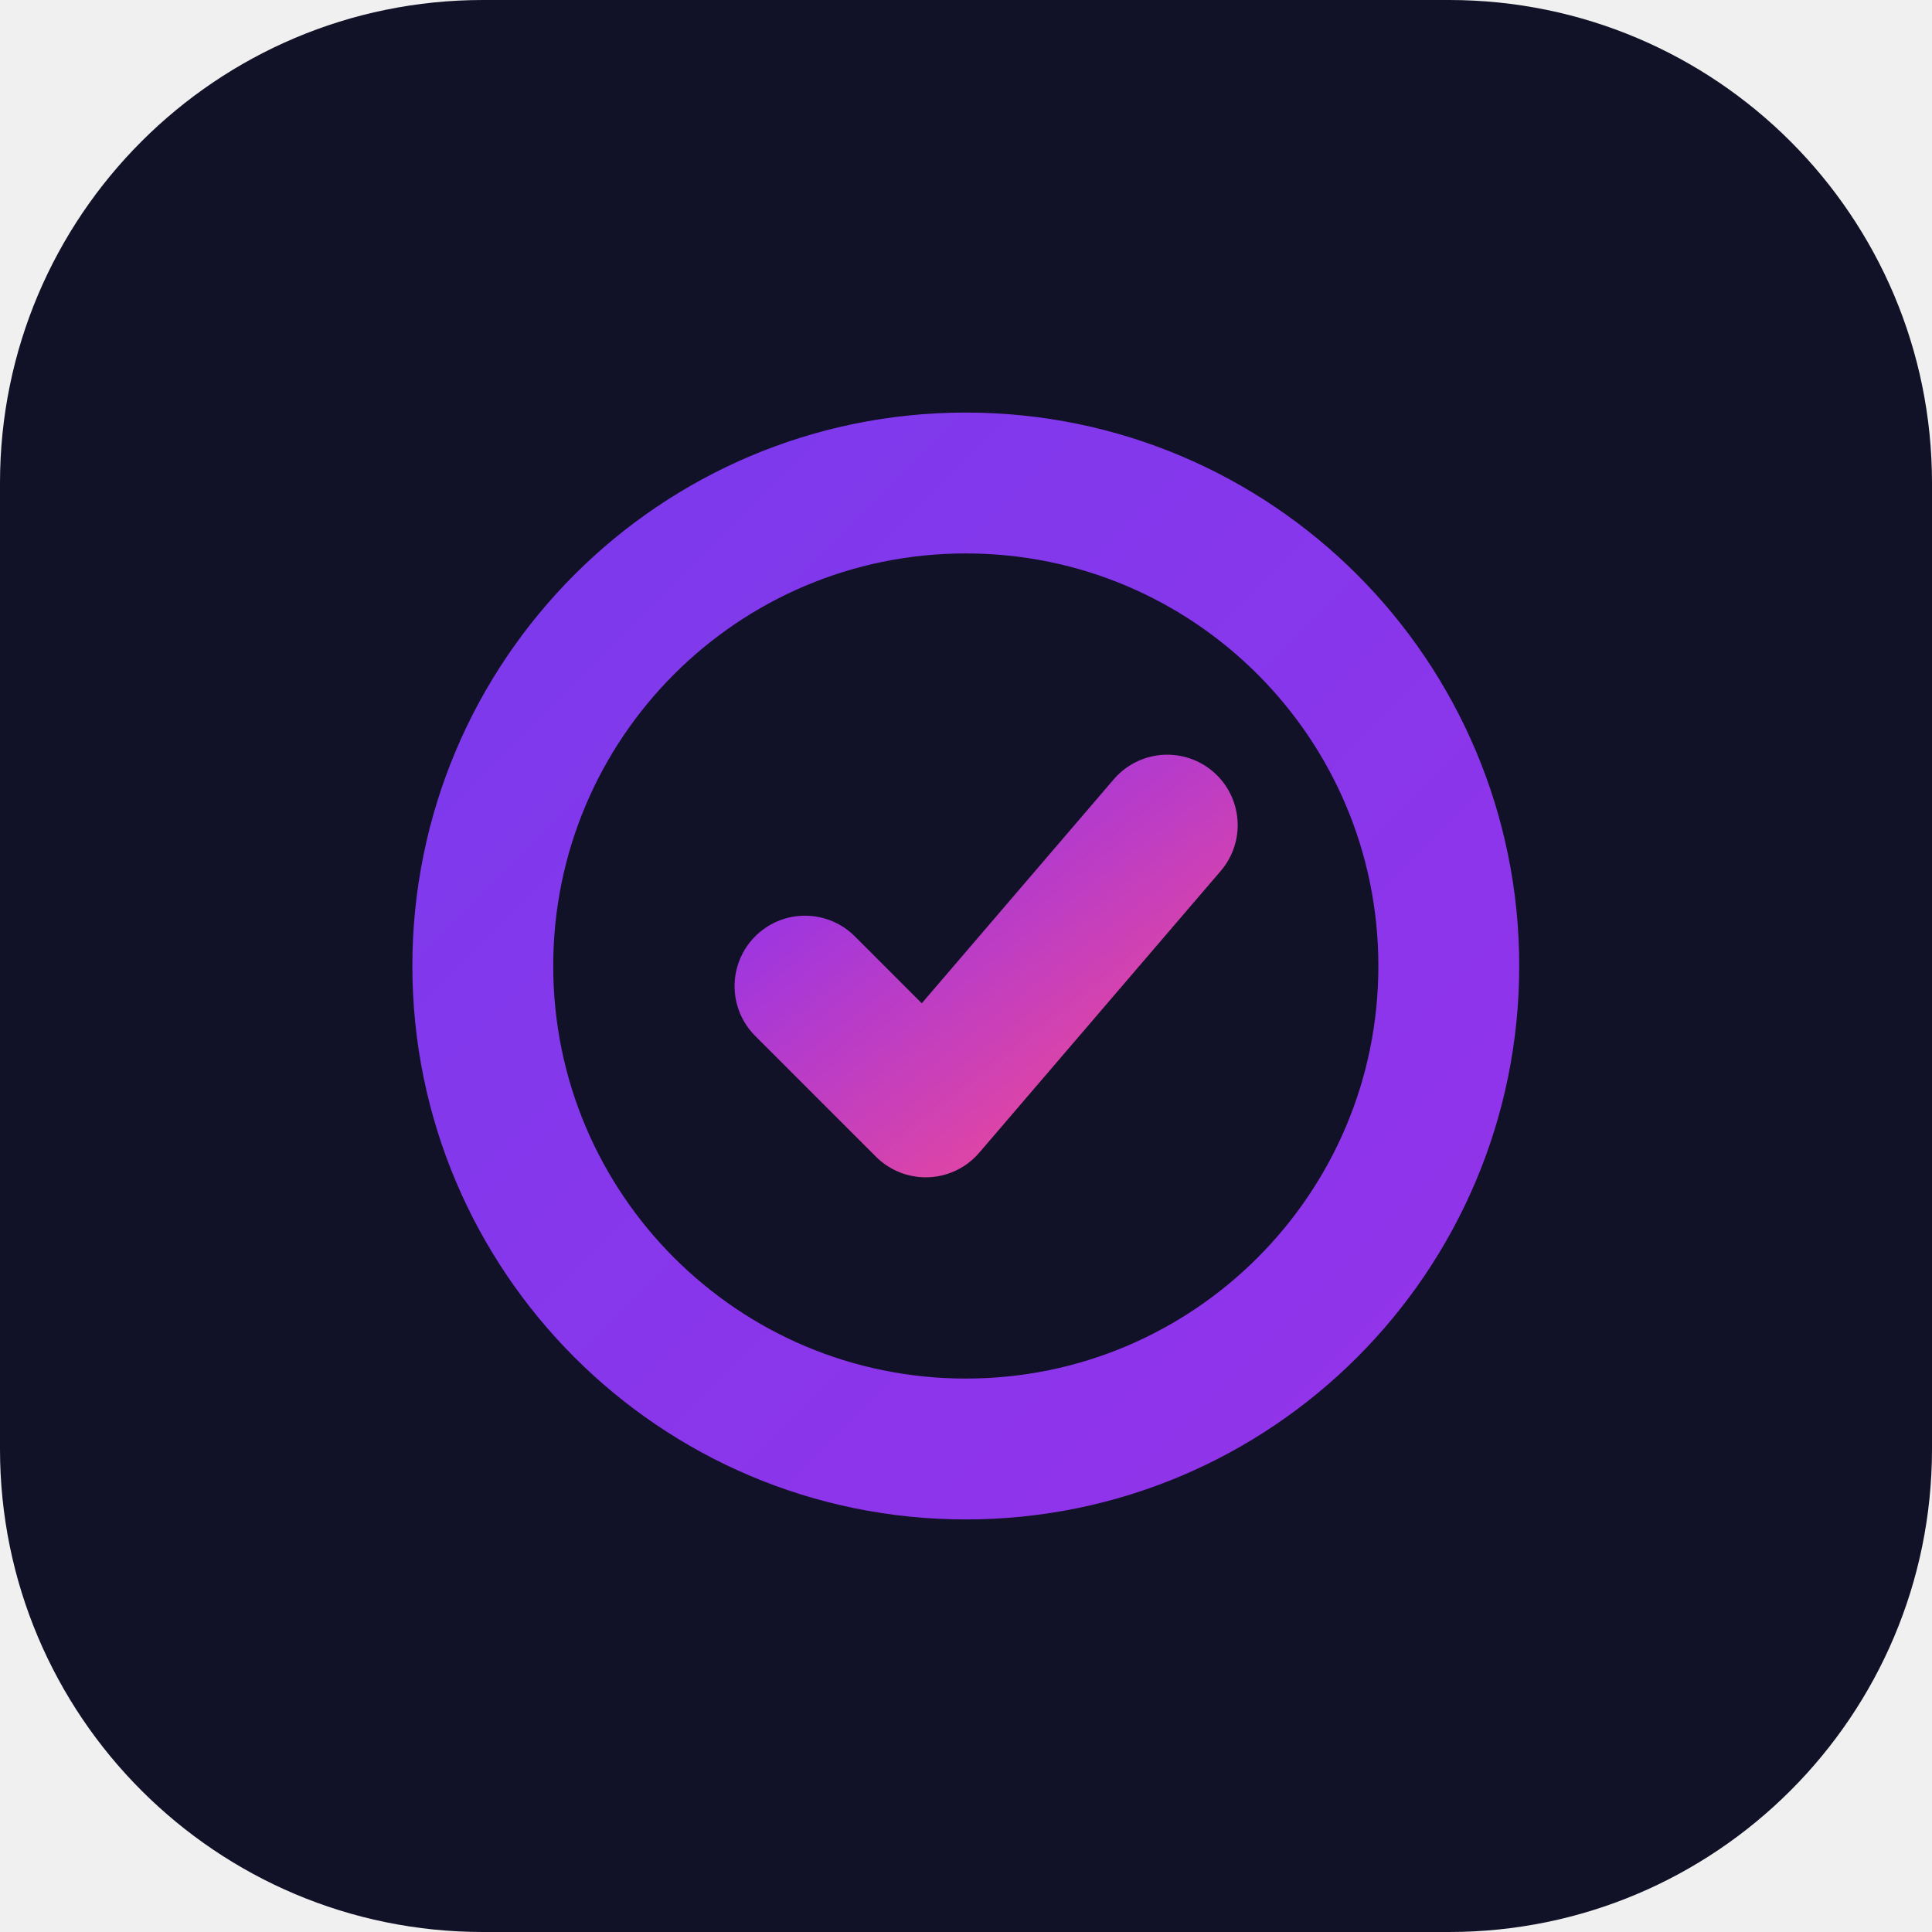
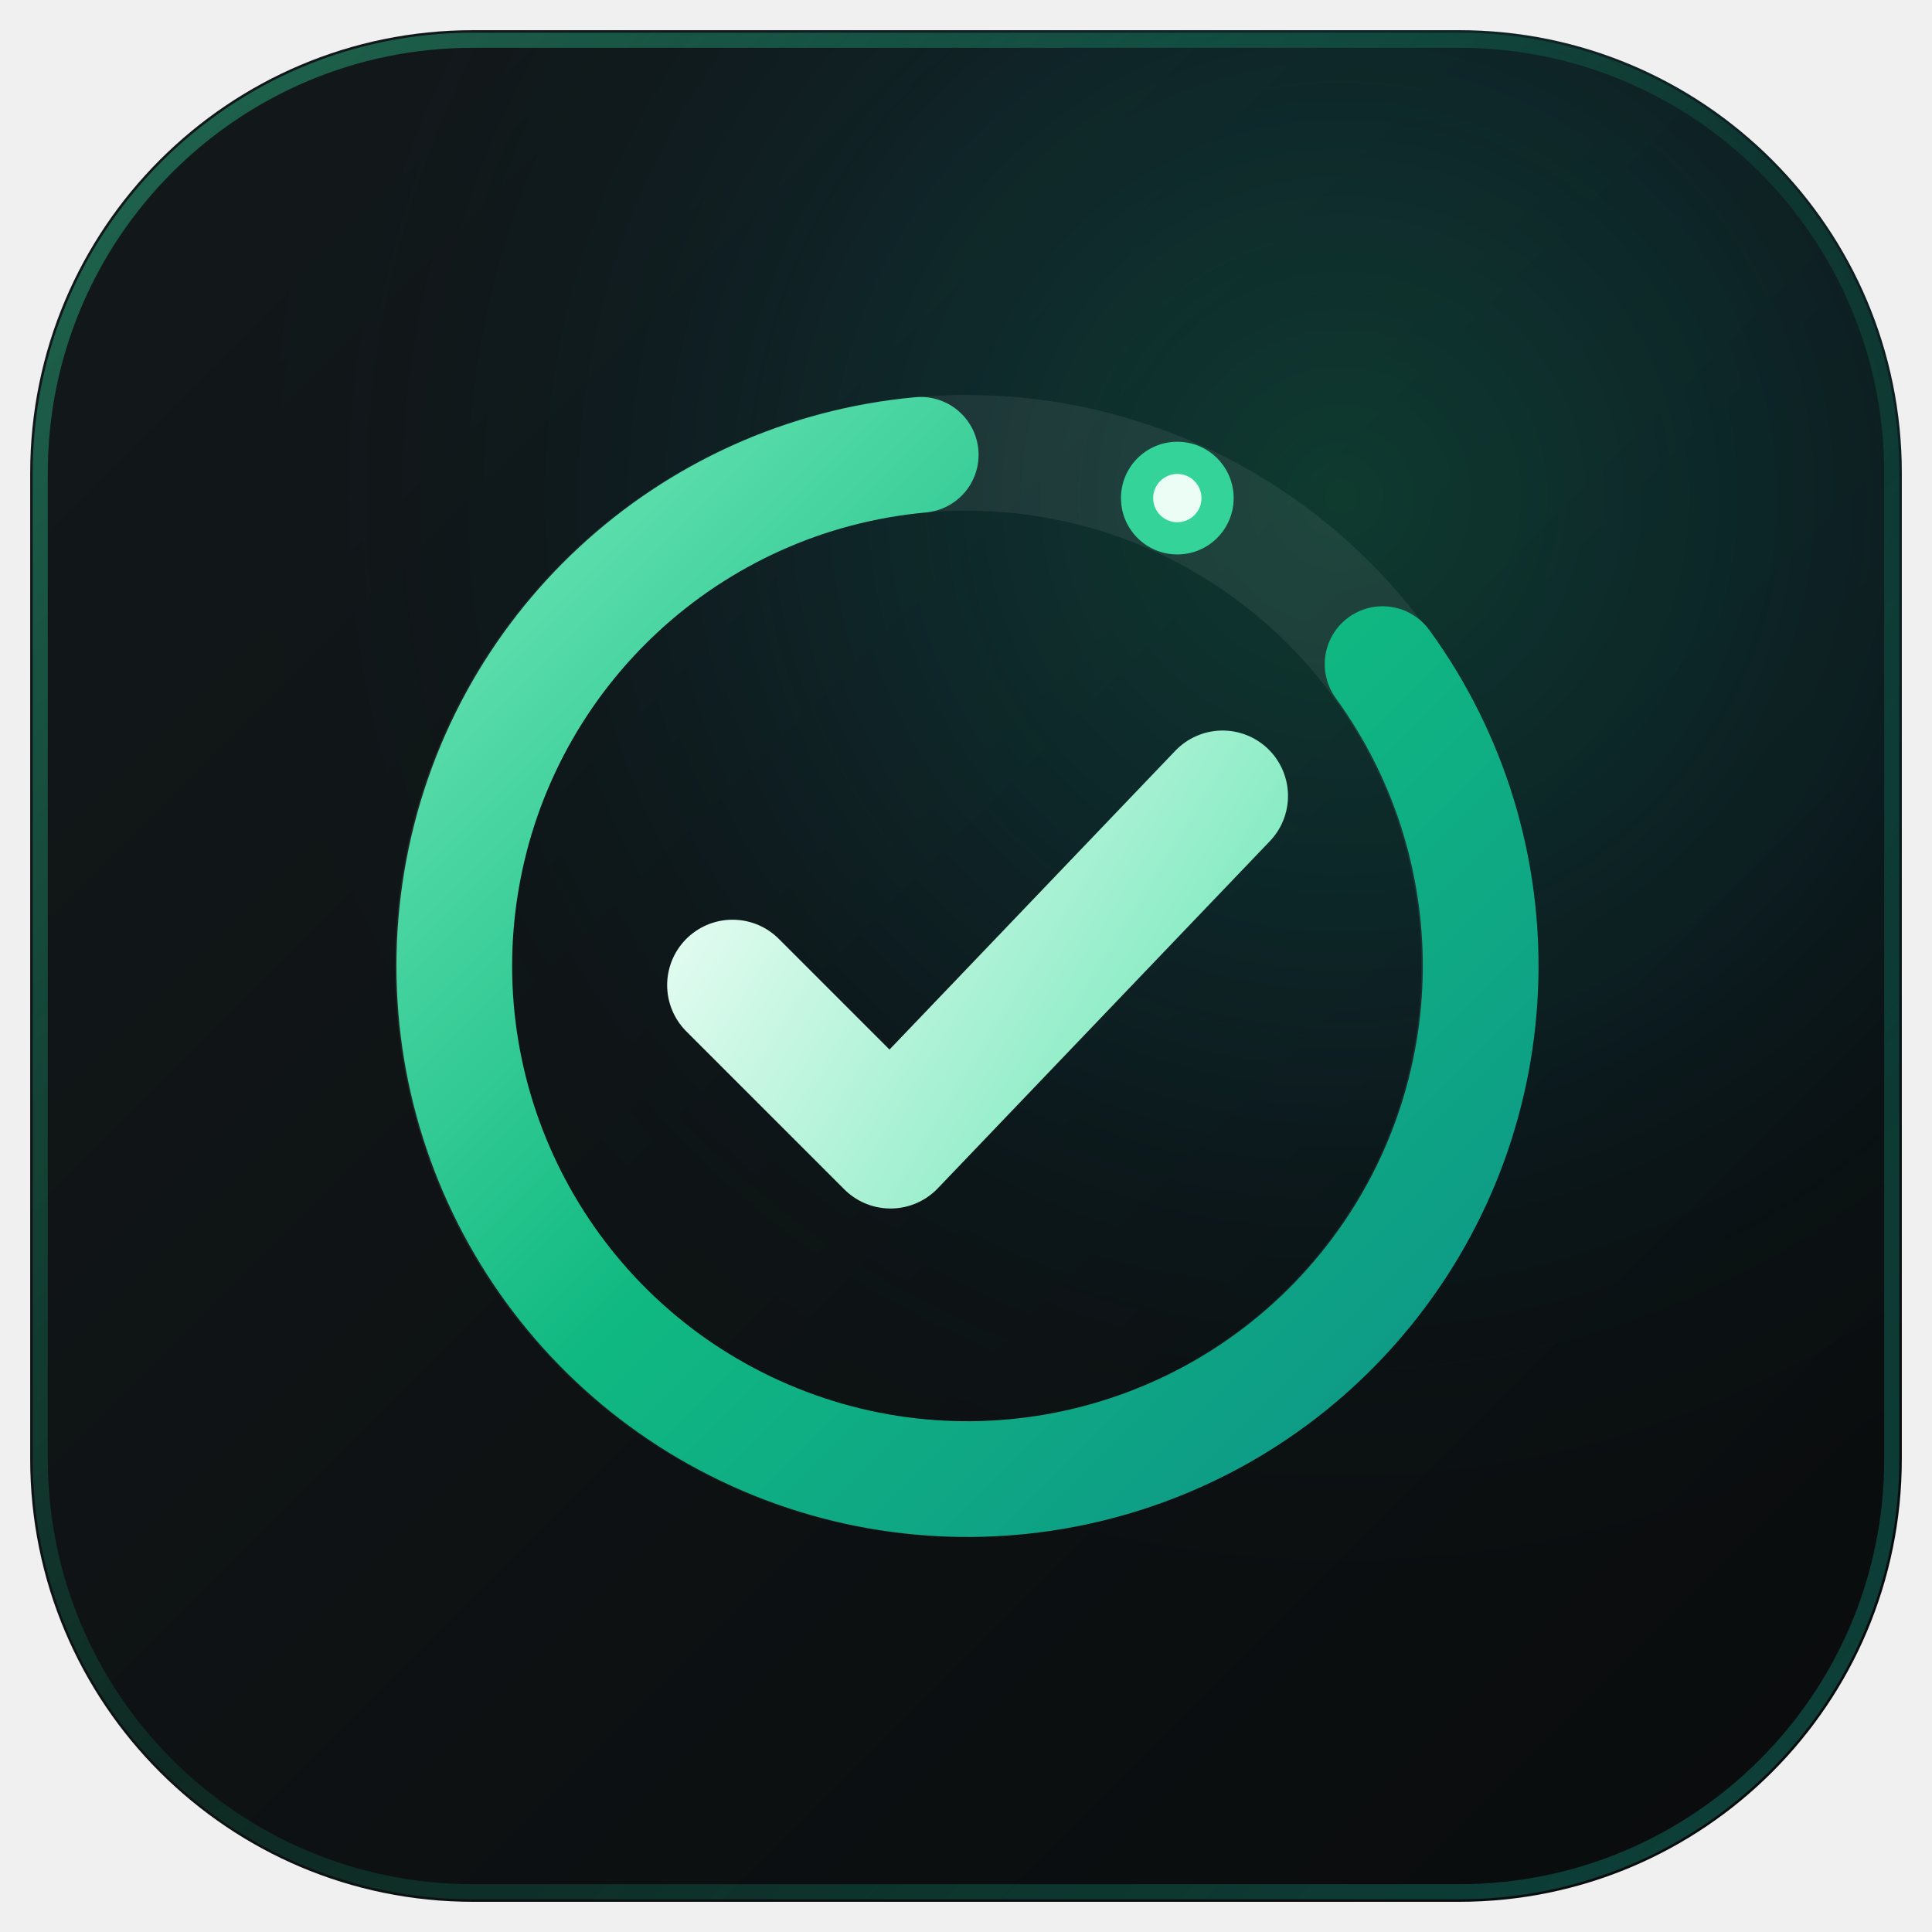
<svg xmlns="http://www.w3.org/2000/svg" viewBox="0 0 192 192" fill="none">
-   <rect width="192" height="192" rx="48" fill="#111127" />
-   <g transform="translate(32, 32) scale(4)">
-     <path d="M 16 4 A 12 12 0 1 1 15.99 4" stroke="url(#logo-grad)" stroke-width="3.5" stroke-linecap="round" stroke-linejoin="round" />
-     <path d="M 12 16.5 L 15 19.5 L 21 12.5" stroke="url(#logo-grad-2)" stroke-width="3.5" stroke-linecap="round" stroke-linejoin="round" />
-   </g>
  <defs>
-     <linearGradient id="logo-grad" x1="0%" y1="0%" x2="100%" y2="100%">
-       <stop offset="0%" stop-color="#7c3aed" />
-       <stop offset="100%" stop-color="#9333ea" />
+     <linearGradient id="bg-grad" x1="0" y1="0" x2="192" y2="192" gradientUnits="userSpaceOnUse">
+       <stop offset="0%" stop-color="#13191b" />
+       <stop offset="100%" stop-color="#090b0c" />
    </linearGradient>
-     <linearGradient id="logo-grad-2" x1="0%" y1="0%" x2="100%" y2="100%">
-       <stop offset="0%" stop-color="#9333ea" />
-       <stop offset="100%" stop-color="#ec4899" />
+     <radialGradient id="aura-grad" cx="0.7" cy="0.25" r="0.62">
+       <stop offset="0%" stop-color="#10b981" stop-opacity="0.24" />
+       <stop offset="55%" stop-color="#06b6d4" stop-opacity="0.06" />
+       <stop offset="100%" stop-color="#090b0c" stop-opacity="0" />
+     </radialGradient>
+     <linearGradient id="ring-grad" x1="45" y1="45" x2="147" y2="147" gradientUnits="userSpaceOnUse">
+       <stop offset="0%" stop-color="#6ee7b7" />
+       <stop offset="50%" stop-color="#10b981" />
+       <stop offset="100%" stop-color="#0d9488" />
+     </linearGradient>
+     <linearGradient id="check-grad" x1="69" y1="80" x2="124" y2="114" gradientUnits="userSpaceOnUse">
+       <stop offset="0%" stop-color="#ecfdf5" />
+       <stop offset="100%" stop-color="#6ee7b7" />
+     </linearGradient>
+     <linearGradient id="border-grad" x1="0" y1="0" x2="192" y2="192" gradientUnits="userSpaceOnUse">
+       <stop offset="0%" stop-color="#34d399" stop-opacity="0.45" />
+       <stop offset="50%" stop-color="#10b981" stop-opacity="0.14" />
+       <stop offset="100%" stop-color="#14b8a6" stop-opacity="0.32" />
    </linearGradient>
  </defs>
+   <rect x="3" y="3" width="186" height="186" rx="44" fill="url(#bg-grad)" />
+   <rect x="3" y="3" width="186" height="186" rx="44" fill="url(#aura-grad)" />
+   <rect x="4" y="4" width="184" height="184" rx="43" stroke="url(#border-grad)" stroke-width="1.5" />
+   <circle cx="96" cy="96" r="51" stroke="#ffffff" stroke-opacity="0.07" stroke-width="11.5" />
+   <path d="M 137.4 66.0 A 51 51 0 1 1 91.5 45.2" stroke="url(#ring-grad)" stroke-width="11.5" stroke-linecap="round" />
+   <circle cx="117" cy="49.5" r="5.6" fill="#34d399" />
+   <circle cx="117" cy="49.5" r="2.4" fill="#ecfdf5" />
+   <path d="M 72.8 97.9 L 88.5 113.6 L 121.5 79.1" stroke="url(#check-grad)" stroke-width="13" stroke-linecap="round" stroke-linejoin="round" />
</svg>
